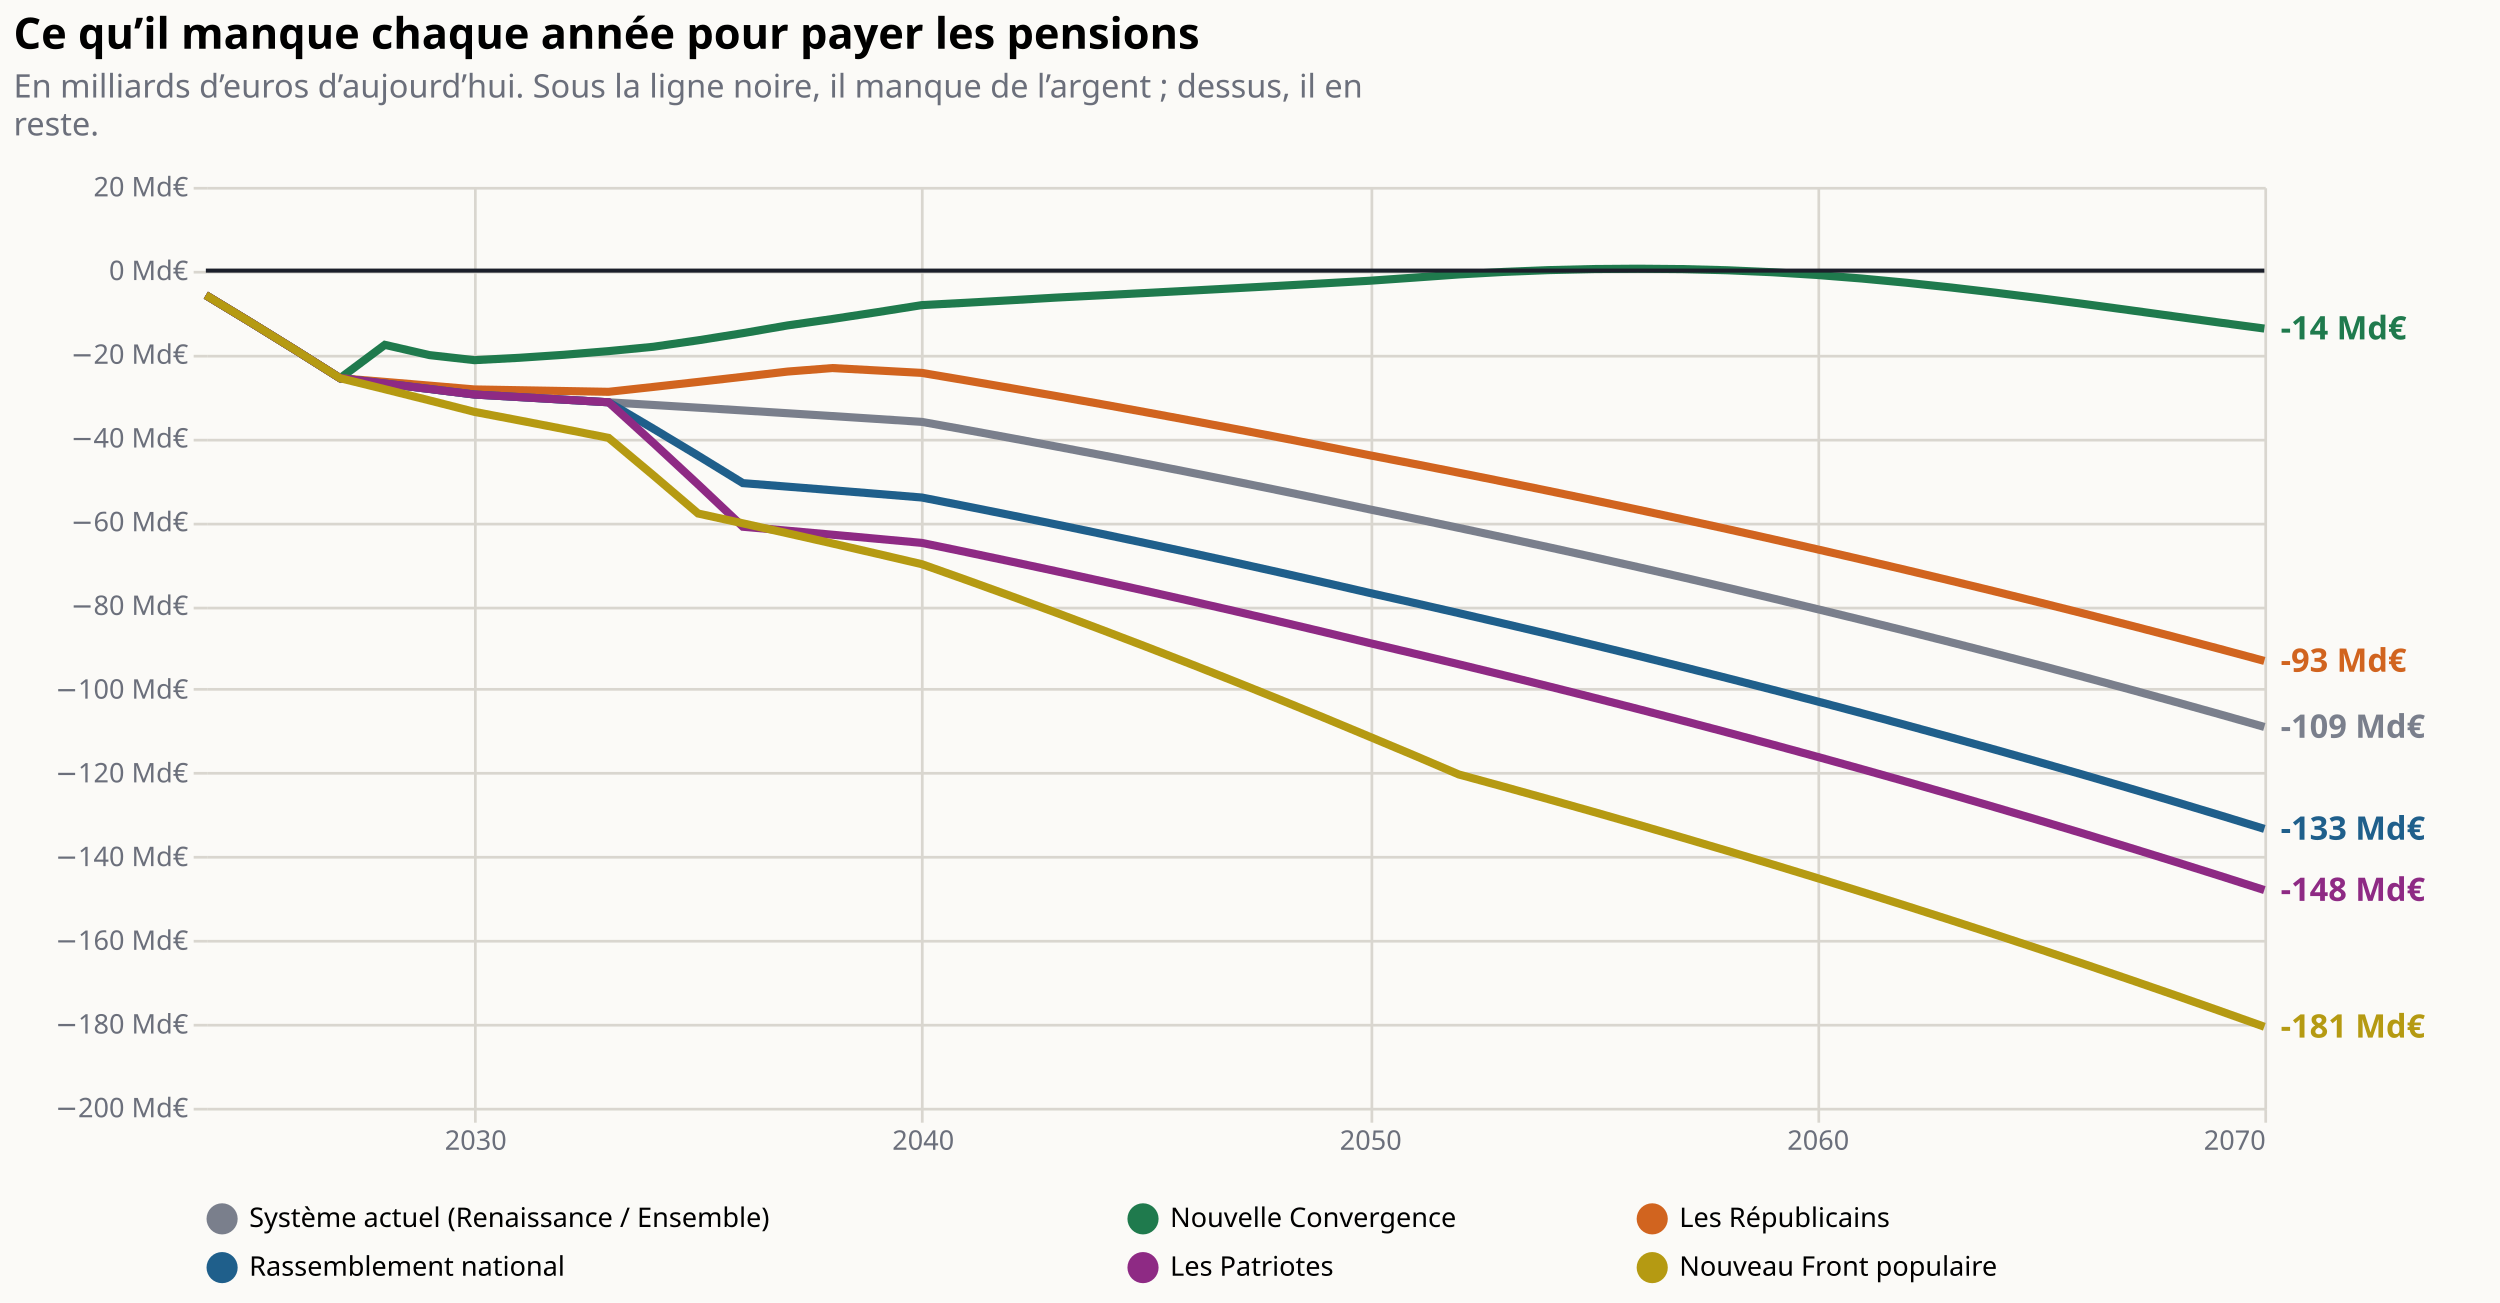
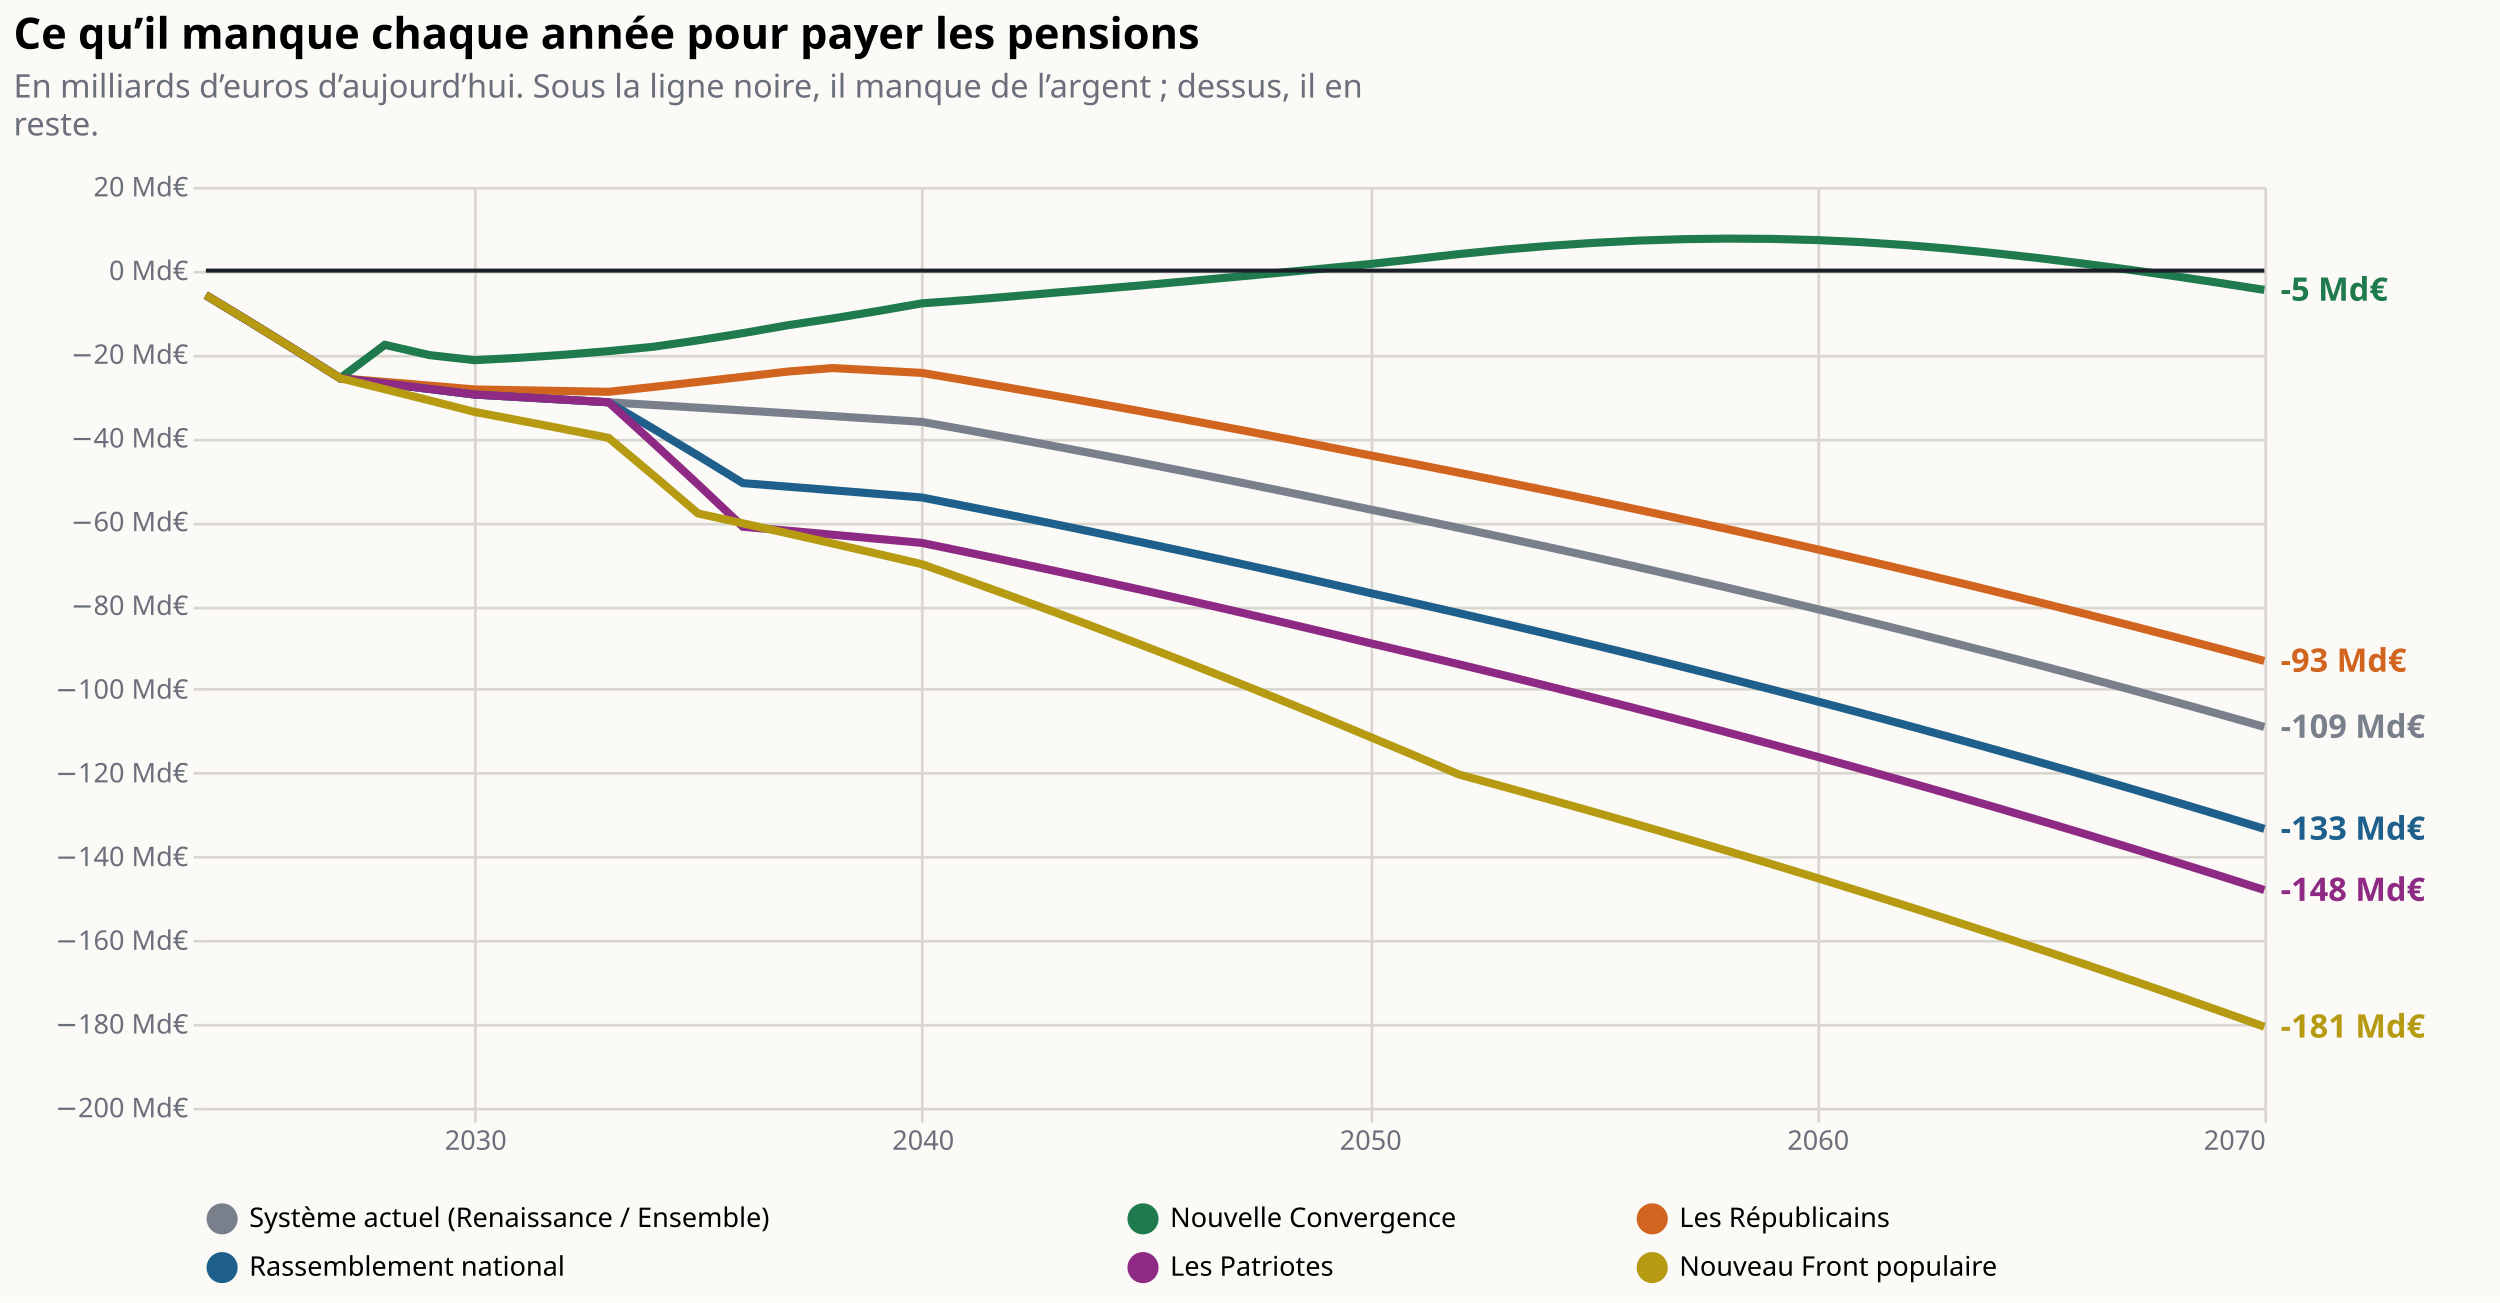
<svg xmlns="http://www.w3.org/2000/svg" version="1.1" class="marks" width="923" height="481" viewBox="0 0 923 481">
  <rect width="923" height="481" fill="#fbfaf7" />
  <g fill="none" stroke-miterlimit="4" transform="translate(76,69)">
    <g class="mark-group role-frame root" role="graphics-object" aria-roledescription="group mark container">
      <g transform="translate(0,0)">
        <path class="background" aria-hidden="true" d="M0,0h760v340h-760Z" />
        <g>
          <g class="mark-group role-axis" aria-hidden="true">
            <g transform="translate(0.5,340.5)">
              <path class="background" aria-hidden="true" d="M0,0h0v0h0Z" pointer-events="none" />
              <g>
                <g class="mark-rule role-axis-grid" pointer-events="none">
                  <line transform="translate(99,-340)" x2="0" y2="340" stroke="#d9d6cf" stroke-width="1" opacity="1" />
                  <line transform="translate(264,-340)" x2="0" y2="340" stroke="#d9d6cf" stroke-width="1" opacity="1" />
                  <line transform="translate(430,-340)" x2="0" y2="340" stroke="#d9d6cf" stroke-width="1" opacity="1" />
                  <line transform="translate(595,-340)" x2="0" y2="340" stroke="#d9d6cf" stroke-width="1" opacity="1" />
                  <line transform="translate(760,-340)" x2="0" y2="340" stroke="#d9d6cf" stroke-width="1" opacity="1" />
                </g>
              </g>
              <path class="foreground" aria-hidden="true" d="" pointer-events="none" display="none" />
            </g>
          </g>
          <g class="mark-group role-axis" aria-hidden="true">
            <g transform="translate(0.5,0.5)">
              <path class="background" aria-hidden="true" d="M0,0h0v0h0Z" pointer-events="none" />
              <g>
                <g class="mark-rule role-axis-grid" pointer-events="none">
                  <line transform="translate(0,340)" x2="760" y2="0" stroke="#d9d6cf" stroke-width="1" opacity="1" />
                  <line transform="translate(0,309)" x2="760" y2="0" stroke="#d9d6cf" stroke-width="1" opacity="1" />
                  <line transform="translate(0,278)" x2="760" y2="0" stroke="#d9d6cf" stroke-width="1" opacity="1" />
                  <line transform="translate(0,247)" x2="760" y2="0" stroke="#d9d6cf" stroke-width="1" opacity="1" />
                  <line transform="translate(0,216)" x2="760" y2="0" stroke="#d9d6cf" stroke-width="1" opacity="1" />
                  <line transform="translate(0,185)" x2="760" y2="0" stroke="#d9d6cf" stroke-width="1" opacity="1" />
                  <line transform="translate(0,155)" x2="760" y2="0" stroke="#d9d6cf" stroke-width="1" opacity="1" />
                  <line transform="translate(0,124)" x2="760" y2="0" stroke="#d9d6cf" stroke-width="1" opacity="1" />
                  <line transform="translate(0,93)" x2="760" y2="0" stroke="#d9d6cf" stroke-width="1" opacity="1" />
                  <line transform="translate(0,62)" x2="760" y2="0" stroke="#d9d6cf" stroke-width="1" opacity="1" />
                  <line transform="translate(0,31)" x2="760" y2="0" stroke="#d9d6cf" stroke-width="1" opacity="1" />
                  <line transform="translate(0,0)" x2="760" y2="0" stroke="#d9d6cf" stroke-width="1" opacity="1" />
                </g>
              </g>
              <path class="foreground" aria-hidden="true" d="" pointer-events="none" display="none" />
            </g>
          </g>
          <g class="mark-group role-axis" role="graphics-symbol" aria-roledescription="axis" aria-label="X-axis for a linear scale with values from 2024 to 2070">
            <g transform="translate(0.5,340.5)">
              <path class="background" aria-hidden="true" d="M0,0h0v0h0Z" pointer-events="none" />
              <g>
                <g class="mark-rule role-axis-tick" pointer-events="none">
                  <line transform="translate(99,0)" x2="0" y2="5" stroke="#d9d6cf" stroke-width="1" opacity="1" />
                  <line transform="translate(264,0)" x2="0" y2="5" stroke="#d9d6cf" stroke-width="1" opacity="1" />
                  <line transform="translate(430,0)" x2="0" y2="5" stroke="#d9d6cf" stroke-width="1" opacity="1" />
                  <line transform="translate(595,0)" x2="0" y2="5" stroke="#d9d6cf" stroke-width="1" opacity="1" />
                  <line transform="translate(760,0)" x2="0" y2="5" stroke="#d9d6cf" stroke-width="1" opacity="1" />
                </g>
                <g class="mark-text role-axis-label" pointer-events="none">
                  <text text-anchor="middle" transform="translate(99.13043,15)" font-family="system-ui, sans-serif" font-size="10px" fill="#6b6f7b" opacity="1">2030</text>
                  <text text-anchor="middle" transform="translate(264.3478,15)" font-family="system-ui, sans-serif" font-size="10px" fill="#6b6f7b" opacity="1">2040</text>
                  <text text-anchor="middle" transform="translate(429.5652,15)" font-family="system-ui, sans-serif" font-size="10px" fill="#6b6f7b" opacity="1">2050</text>
                  <text text-anchor="middle" transform="translate(594.7826,15)" font-family="system-ui, sans-serif" font-size="10px" fill="#6b6f7b" opacity="1">2060</text>
                  <text text-anchor="end" transform="translate(760,15)" font-family="system-ui, sans-serif" font-size="10px" fill="#6b6f7b" opacity="1">2070</text>
                </g>
              </g>
              <path class="foreground" aria-hidden="true" d="" pointer-events="none" display="none" />
            </g>
          </g>
          <g class="mark-group role-axis" role="graphics-symbol" aria-roledescription="axis" aria-label="Y-axis for a linear scale with values from −200 to 20">
            <g transform="translate(0.5,0.5)">
              <path class="background" aria-hidden="true" d="M0,0h0v0h0Z" pointer-events="none" />
              <g>
                <g class="mark-rule role-axis-tick" pointer-events="none">
                  <line transform="translate(0,340)" x2="-5" y2="0" stroke="#d9d6cf" stroke-width="1" opacity="1" />
                  <line transform="translate(0,309)" x2="-5" y2="0" stroke="#d9d6cf" stroke-width="1" opacity="1" />
                  <line transform="translate(0,278)" x2="-5" y2="0" stroke="#d9d6cf" stroke-width="1" opacity="1" />
                  <line transform="translate(0,247)" x2="-5" y2="0" stroke="#d9d6cf" stroke-width="1" opacity="1" />
                  <line transform="translate(0,216)" x2="-5" y2="0" stroke="#d9d6cf" stroke-width="1" opacity="1" />
                  <line transform="translate(0,185)" x2="-5" y2="0" stroke="#d9d6cf" stroke-width="1" opacity="1" />
                  <line transform="translate(0,155)" x2="-5" y2="0" stroke="#d9d6cf" stroke-width="1" opacity="1" />
                  <line transform="translate(0,124)" x2="-5" y2="0" stroke="#d9d6cf" stroke-width="1" opacity="1" />
                  <line transform="translate(0,93)" x2="-5" y2="0" stroke="#d9d6cf" stroke-width="1" opacity="1" />
                  <line transform="translate(0,62)" x2="-5" y2="0" stroke="#d9d6cf" stroke-width="1" opacity="1" />
                  <line transform="translate(0,31)" x2="-5" y2="0" stroke="#d9d6cf" stroke-width="1" opacity="1" />
                  <line transform="translate(0,0)" x2="-5" y2="0" stroke="#d9d6cf" stroke-width="1" opacity="1" />
                </g>
                <g class="mark-text role-axis-label" pointer-events="none">
                  <text text-anchor="end" transform="translate(-7,343)" font-family="system-ui, sans-serif" font-size="10px" fill="#6b6f7b" opacity="1">−200 Md€</text>
                  <text text-anchor="end" transform="translate(-7,312.0909)" font-family="system-ui, sans-serif" font-size="10px" fill="#6b6f7b" opacity="1">−180 Md€</text>
                  <text text-anchor="end" transform="translate(-7,281.1818)" font-family="system-ui, sans-serif" font-size="10px" fill="#6b6f7b" opacity="1">−160 Md€</text>
                  <text text-anchor="end" transform="translate(-7,250.2727)" font-family="system-ui, sans-serif" font-size="10px" fill="#6b6f7b" opacity="1">−140 Md€</text>
                  <text text-anchor="end" transform="translate(-7,219.3636)" font-family="system-ui, sans-serif" font-size="10px" fill="#6b6f7b" opacity="1">−120 Md€</text>
                  <text text-anchor="end" transform="translate(-7,188.4545)" font-family="system-ui, sans-serif" font-size="10px" fill="#6b6f7b" opacity="1">−100 Md€</text>
                  <text text-anchor="end" transform="translate(-7,157.5455)" font-family="system-ui, sans-serif" font-size="10px" fill="#6b6f7b" opacity="1">−80 Md€</text>
                  <text text-anchor="end" transform="translate(-7,126.6364)" font-family="system-ui, sans-serif" font-size="10px" fill="#6b6f7b" opacity="1">−60 Md€</text>
                  <text text-anchor="end" transform="translate(-7,95.72727)" font-family="system-ui, sans-serif" font-size="10px" fill="#6b6f7b" opacity="1">−40 Md€</text>
                  <text text-anchor="end" transform="translate(-7,64.81818)" font-family="system-ui, sans-serif" font-size="10px" fill="#6b6f7b" opacity="1">−20 Md€</text>
                  <text text-anchor="end" transform="translate(-7,33.90909)" font-family="system-ui, sans-serif" font-size="10px" fill="#6b6f7b" opacity="1">0 Md€</text>
                  <text text-anchor="end" transform="translate(-7,3)" font-family="system-ui, sans-serif" font-size="10px" fill="#6b6f7b" opacity="1">20 Md€</text>
                </g>
              </g>
              <path class="foreground" aria-hidden="true" d="" pointer-events="none" display="none" />
            </g>
          </g>
          <g class="mark-group role-scope layer_0_pathgroup" role="graphics-object" aria-roledescription="group mark container">
            <g transform="translate(0,0)">
              <path class="background" aria-hidden="true" d="M0,0h760v340h-760Z" />
              <g>
                <g class="mark-line role-mark layer_0_marks" role="graphics-object" aria-roledescription="line mark container">
                  <path aria-label="annee: 2024; valeur: −5.8704; programme: Système actuel (Renaissance / Ensemble)" role="graphics-symbol" aria-roledescription="line mark" d="M0,39.982L16.522,49.999L33.043,60.216L49.565,70.635L66.087,72.606L82.609,74.612L99.13,76.654L115.652,77.598L132.174,78.556L148.696,79.529L165.217,80.516L181.739,81.518L198.261,82.535L214.783,83.568L231.304,84.616L247.826,85.68L264.348,86.759L280.87,89.735L297.391,92.765L313.913,95.85L330.435,98.99L346.957,102.187L363.478,105.44L380,108.752L396.522,112.122L413.043,115.552L429.565,119.043L446.087,122.446L462.609,125.909L479.13,129.431L495.652,133.015L512.174,136.661L528.696,140.369L545.217,144.141L561.739,147.977L578.261,151.879L594.783,155.847L611.304,159.882L627.826,163.986L644.348,168.159L660.87,172.401L677.391,176.715L693.913,181.102L710.435,185.561L726.957,190.094L743.478,194.703L760,199.388" stroke="#7a7f8c" stroke-width="3" />
                </g>
              </g>
              <path class="foreground" aria-hidden="true" d="" display="none" />
            </g>
            <g transform="translate(0,0)">
              <path class="background" aria-hidden="true" d="M0,0h760v340h-760Z" />
              <g>
                <g class="mark-line role-mark layer_0_marks" role="graphics-object" aria-roledescription="line mark container">
-                   <path aria-label="annee: 2024; valeur: −5.8704; programme: Nouvelle Convergence" role="graphics-symbol" aria-roledescription="line mark" d="M0,39.982L16.522,49.999L33.043,60.216L49.565,70.635L66.087,58.315L82.609,62.11L99.13,63.972L115.652,63.102L132.174,61.991L148.696,60.634L165.217,59.028L181.739,56.645L198.261,54.005L214.783,51.144L231.304,48.774L247.826,46.263L264.348,43.646L280.87,42.773L297.391,41.844L313.913,40.874L330.435,40.034L346.957,39.178L363.478,38.306L380,37.418L396.522,36.514L413.043,35.594L429.565,34.658L446.087,33.504L462.609,32.324L479.13,31.398L495.652,30.732L512.174,30.331L528.696,30.202L545.217,30.349L561.739,30.78L578.261,31.5L594.783,32.515L611.304,33.824L627.826,35.381L644.348,37.146L660.87,39.078L677.391,41.133L693.913,43.297L710.435,45.542L726.957,47.823L743.478,50.094L760,52.308" stroke="#1f7a4d" stroke-width="3" />
+                   <path aria-label="annee: 2024; valeur: −5.8704; programme: Nouvelle Convergence" role="graphics-symbol" aria-roledescription="line mark" d="M0,39.982L16.522,49.999L33.043,60.216L49.565,70.635L66.087,58.315L82.609,62.11L99.13,63.972L115.652,63.102L132.174,61.991L148.696,60.634L165.217,59.028L181.739,56.645L198.261,53.999L214.783,51.086L231.304,48.589L247.826,45.879L264.348,42.994L280.87,41.782L297.391,40.448L313.913,39.012L330.435,37.646L346.957,36.212L363.478,34.729L380,33.217L396.522,31.677L413.043,30.109L429.565,28.512L446.087,26.68L462.609,24.808L479.13,23.177L495.652,21.791L512.174,20.671L528.696,19.837L545.217,19.306L561.739,19.09L578.261,19.199L594.783,19.636L611.304,20.402L627.826,21.491L644.348,22.883L660.87,24.527L677.391,26.375L693.913,28.411L710.435,30.617L726.957,32.97L743.478,35.45L760,38.035" stroke="#1f7a4d" stroke-width="3" />
                </g>
              </g>
              <path class="foreground" aria-hidden="true" d="" display="none" />
            </g>
            <g transform="translate(0,0)">
              <path class="background" aria-hidden="true" d="M0,0h760v340h-760Z" />
              <g>
                <g class="mark-line role-mark layer_0_marks" role="graphics-object" aria-roledescription="line mark container">
                  <path aria-label="annee: 2024; valeur: −5.8704; programme: Les Républicains" role="graphics-symbol" aria-roledescription="line mark" d="M0,39.982L16.522,49.999L33.043,60.216L49.565,70.635L66.087,71.992L82.609,73.373L99.13,74.776L115.652,75.069L132.174,75.363L148.696,75.659L165.217,73.852L181.739,72.004L198.261,70.114L214.783,68.183L231.304,66.888L247.826,67.774L264.348,68.675L280.87,71.47L297.391,74.317L313.913,77.217L330.435,80.171L346.957,83.179L363.478,86.243L380,89.362L396.522,92.539L413.043,95.773L429.565,99.066L446.087,102.269L462.609,105.53L479.13,108.849L495.652,112.227L512.174,115.665L528.696,119.163L545.217,122.723L561.739,126.345L578.261,130.03L594.783,133.78L611.304,137.595L627.826,141.475L644.348,145.423L660.87,149.438L677.391,153.523L693.913,157.677L710.435,161.902L726.957,166.199L743.478,170.569L760,175.012" stroke="#d1641f" stroke-width="3" />
                </g>
              </g>
              <path class="foreground" aria-hidden="true" d="" display="none" />
            </g>
            <g transform="translate(0,0)">
              <path class="background" aria-hidden="true" d="M0,0h760v340h-760Z" />
              <g>
                <g class="mark-line role-mark layer_0_marks" role="graphics-object" aria-roledescription="line mark container">
                  <path aria-label="annee: 2024; valeur: −5.8704; programme: Rassemblement national" role="graphics-symbol" aria-roledescription="line mark" d="M0,39.982L16.522,49.999L33.043,60.216L49.565,70.635L66.087,72.606L82.609,74.612L99.13,76.654L115.652,77.598L132.174,78.556L148.696,79.529L165.217,89.285L181.739,99.231L198.261,109.371L214.783,110.672L231.304,111.991L247.826,113.328L264.348,114.684L280.87,117.94L297.391,121.252L313.913,124.621L330.435,128.049L346.957,131.536L363.478,135.083L380,138.691L396.522,142.361L413.043,146.093L429.565,149.889L446.087,153.601L462.609,157.375L479.13,161.213L495.652,165.114L512.174,169.081L528.696,173.113L545.217,177.213L561.739,181.38L578.261,185.616L594.783,189.921L611.304,194.297L627.826,198.745L644.348,203.265L660.87,207.859L677.391,212.528L693.913,217.272L710.435,222.093L726.957,226.991L743.478,231.969L760,237.027" stroke="#1f5f8b" stroke-width="3" />
                </g>
              </g>
              <path class="foreground" aria-hidden="true" d="" display="none" />
            </g>
            <g transform="translate(0,0)">
              <path class="background" aria-hidden="true" d="M0,0h760v340h-760Z" />
              <g>
                <g class="mark-line role-mark layer_0_marks" role="graphics-object" aria-roledescription="line mark container">
                  <path aria-label="annee: 2024; valeur: −5.8704; programme: Les Patriotes" role="graphics-symbol" aria-roledescription="line mark" d="M0,39.982L16.522,49.999L33.043,60.216L49.565,70.635L66.087,72.606L82.609,74.612L99.13,76.654L115.652,77.598L132.174,78.556L148.696,79.529L165.217,94.546L181.739,109.859L198.261,125.472L214.783,126.934L231.304,128.416L247.826,129.918L264.348,131.44L280.87,134.862L297.391,138.344L313.913,141.884L330.435,145.485L346.957,149.146L363.478,152.869L380,156.655L396.522,160.504L413.043,164.418L429.565,168.397L446.087,172.294L462.609,176.255L479.13,180.282L495.652,184.374L512.174,188.533L528.696,192.76L545.217,197.056L561.739,201.421L578.261,205.857L594.783,210.365L611.304,214.946L627.826,219.6L644.348,224.329L660.87,229.133L677.391,234.015L693.913,238.974L710.435,244.012L726.957,249.13L743.478,254.329L760,259.61" stroke="#8e2a84" stroke-width="3" />
                </g>
              </g>
              <path class="foreground" aria-hidden="true" d="" display="none" />
            </g>
            <g transform="translate(0,0)">
              <path class="background" aria-hidden="true" d="M0,0h760v340h-760Z" />
              <g>
                <g class="mark-line role-mark layer_0_marks" role="graphics-object" aria-roledescription="line mark container">
                  <path aria-label="annee: 2024; valeur: −5.8704; programme: Nouveau Front populaire" role="graphics-symbol" aria-roledescription="line mark" d="M0,39.982L16.522,49.999L33.043,60.216L49.565,70.635L66.087,74.703L82.609,78.843L99.13,83.057L115.652,86.208L132.174,89.41L148.696,92.664L165.217,106.495L181.739,120.589L198.261,124.216L214.783,127.901L231.304,131.643L247.826,135.444L264.348,139.303L280.87,145.163L297.391,151.132L313.913,157.209L330.435,163.399L346.957,169.701L363.478,176.118L380,182.651L396.522,189.302L413.043,196.072L429.565,202.964L446.087,209.888L462.609,216.94L479.13,221.458L495.652,226.048L512.174,230.71L528.696,235.446L545.217,240.257L561.739,245.144L578.261,250.107L594.783,255.148L611.304,260.268L627.826,265.468L644.348,270.75L660.87,276.113L677.391,281.56L693.913,287.091L710.435,292.707L726.957,298.41L743.478,304.202L760,310.082" stroke="#b59a12" stroke-width="3" />
                </g>
              </g>
              <path class="foreground" aria-hidden="true" d="" display="none" />
            </g>
          </g>
          <g class="mark-rule role-mark layer_1_marks" role="graphics-object" aria-roledescription="rule mark container">
            <line aria-label="y: 0" role="graphics-symbol" aria-roledescription="rule mark" transform="translate(0,30.90909)" x2="760" y2="0" stroke="#1b1f2a" stroke-width="1.5" />
          </g>
          <g class="mark-text role-mark layer_2_marks" role="graphics-object" aria-roledescription="text mark container">
            <text aria-label="annee: 2070; valeur: −109.015626513; programme: Système actuel (Renaissance / Ensemble); etiquette: -109 Md€" role="graphics-symbol" aria-roledescription="text mark" text-anchor="start" transform="translate(766,203.3878)" font-family="system-ui, sans-serif" font-size="12px" font-weight="bold" fill="#7a7f8c">-109 Md€</text>
-             <text aria-label="annee: 2070; valeur: −13.8462805985; programme: Nouvelle Convergence; etiquette: -14 Md€" role="graphics-symbol" aria-roledescription="text mark" text-anchor="start" transform="translate(766,56.30789)" font-family="system-ui, sans-serif" font-size="12px" font-weight="bold" fill="#1f7a4d">-14 Md€</text>
+             <text aria-label="annee: 2070; valeur: −4.61084661314; programme: Nouvelle Convergence; etiquette: -5 Md€" role="graphics-symbol" aria-roledescription="text mark" text-anchor="start" transform="translate(766,42.03494)" font-family="system-ui, sans-serif" font-size="12px" font-weight="bold" fill="#1f7a4d">-5 Md€</text>
            <text aria-label="annee: 2070; valeur: −93.2431528895; programme: Les Républicains; etiquette: -93 Md€" role="graphics-symbol" aria-roledescription="text mark" text-anchor="start" transform="translate(766,179.0121)" font-family="system-ui, sans-serif" font-size="12px" font-weight="bold" fill="#d1641f">-93 Md€</text>
            <text aria-label="annee: 2070; valeur: −133.370181372; programme: Rassemblement national; etiquette: -133 Md€" role="graphics-symbol" aria-roledescription="text mark" text-anchor="start" transform="translate(766,241.0266)" font-family="system-ui, sans-serif" font-size="12px" font-weight="bold" fill="#1f5f8b">-133 Md€</text>
            <text aria-label="annee: 2070; valeur: −147.982914287; programme: Les Patriotes; etiquette: -148 Md€" role="graphics-symbol" aria-roledescription="text mark" text-anchor="start" transform="translate(766,263.61)" font-family="system-ui, sans-serif" font-size="12px" font-weight="bold" fill="#8e2a84">-148 Md€</text>
            <text aria-label="annee: 2070; valeur: −180.641212613; programme: Nouveau Front populaire; etiquette: -181 Md€" role="graphics-symbol" aria-roledescription="text mark" text-anchor="start" transform="translate(766,314.0819)" font-family="system-ui, sans-serif" font-size="12px" font-weight="bold" fill="#b59a12">-181 Md€</text>
          </g>
          <g class="mark-group role-legend" role="graphics-symbol" aria-roledescription="legend" aria-label="Symbol legend for fill color and stroke color with 6 values: Système actuel (Renaissance / Ensemble), Nouvelle Convergence, Les Républicains, Rassemblement national, Les Patriotes, Nouveau Front populaire">
            <g transform="translate(0,375)">
              <path class="background" aria-hidden="true" d="M0,0h728v32h-728Z" pointer-events="none" />
              <g>
                <g class="mark-group role-legend-entry">
                  <g transform="translate(0,0)">
                    <path class="background" aria-hidden="true" d="M0,0h0v0h0Z" pointer-events="none" />
                    <g>
                      <g class="mark-group role-scope" role="graphics-object" aria-roledescription="group mark container">
                        <g transform="translate(0,0)">
                          <path class="background" aria-hidden="true" d="M0,0h328v14h-328Z" pointer-events="none" opacity="1" />
                          <g>
                            <g class="mark-symbol role-legend-symbol" pointer-events="none">
                              <path transform="translate(6,6)" d="M5,0A5,5,0,1,1,-5,0A5,5,0,1,1,5,0" fill="#7a7f8c" stroke="#7a7f8c" stroke-width="1.5" opacity="1" />
                            </g>
                            <g class="mark-text role-legend-label" pointer-events="none">
                              <text text-anchor="start" transform="translate(16,9)" font-family="system-ui, sans-serif" font-size="10px" fill="#000" opacity="1">Système actuel (Renaissance / Ensemble)</text>
                            </g>
                          </g>
                          <path class="foreground" aria-hidden="true" d="" pointer-events="none" display="none" />
                        </g>
                        <g transform="translate(340,0)">
                          <path class="background" aria-hidden="true" d="M0,0h176v14h-176Z" pointer-events="none" opacity="1" />
                          <g>
                            <g class="mark-symbol role-legend-symbol" pointer-events="none">
                              <path transform="translate(6,6)" d="M5,0A5,5,0,1,1,-5,0A5,5,0,1,1,5,0" fill="#1f7a4d" stroke="#1f7a4d" stroke-width="1.5" opacity="1" />
                            </g>
                            <g class="mark-text role-legend-label" pointer-events="none">
                              <text text-anchor="start" transform="translate(16,9)" font-family="system-ui, sans-serif" font-size="10px" fill="#000" opacity="1">Nouvelle Convergence</text>
                            </g>
                          </g>
                          <path class="foreground" aria-hidden="true" d="" pointer-events="none" display="none" />
                        </g>
                        <g transform="translate(528,0)">
                          <path class="background" aria-hidden="true" d="M0,0h200v14h-200Z" pointer-events="none" opacity="1" />
                          <g>
                            <g class="mark-symbol role-legend-symbol" pointer-events="none">
                              <path transform="translate(6,6)" d="M5,0A5,5,0,1,1,-5,0A5,5,0,1,1,5,0" fill="#d1641f" stroke="#d1641f" stroke-width="1.5" opacity="1" />
                            </g>
                            <g class="mark-text role-legend-label" pointer-events="none">
                              <text text-anchor="start" transform="translate(16,9)" font-family="system-ui, sans-serif" font-size="10px" fill="#000" opacity="1">Les Républicains</text>
                            </g>
                          </g>
                          <path class="foreground" aria-hidden="true" d="" pointer-events="none" display="none" />
                        </g>
                        <g transform="translate(0,18)">
                          <path class="background" aria-hidden="true" d="M0,0h328v14h-328Z" pointer-events="none" opacity="1" />
                          <g>
                            <g class="mark-symbol role-legend-symbol" pointer-events="none">
                              <path transform="translate(6,6)" d="M5,0A5,5,0,1,1,-5,0A5,5,0,1,1,5,0" fill="#1f5f8b" stroke="#1f5f8b" stroke-width="1.5" opacity="1" />
                            </g>
                            <g class="mark-text role-legend-label" pointer-events="none">
                              <text text-anchor="start" transform="translate(16,9)" font-family="system-ui, sans-serif" font-size="10px" fill="#000" opacity="1">Rassemblement national</text>
                            </g>
                          </g>
                          <path class="foreground" aria-hidden="true" d="" pointer-events="none" display="none" />
                        </g>
                        <g transform="translate(340,18)">
                          <path class="background" aria-hidden="true" d="M0,0h176v14h-176Z" pointer-events="none" opacity="1" />
                          <g>
                            <g class="mark-symbol role-legend-symbol" pointer-events="none">
                              <path transform="translate(6,6)" d="M5,0A5,5,0,1,1,-5,0A5,5,0,1,1,5,0" fill="#8e2a84" stroke="#8e2a84" stroke-width="1.5" opacity="1" />
                            </g>
                            <g class="mark-text role-legend-label" pointer-events="none">
                              <text text-anchor="start" transform="translate(16,9)" font-family="system-ui, sans-serif" font-size="10px" fill="#000" opacity="1">Les Patriotes</text>
                            </g>
                          </g>
                          <path class="foreground" aria-hidden="true" d="" pointer-events="none" display="none" />
                        </g>
                        <g transform="translate(528,18)">
                          <path class="background" aria-hidden="true" d="M0,0h200v14h-200Z" pointer-events="none" opacity="1" />
                          <g>
                            <g class="mark-symbol role-legend-symbol" pointer-events="none">
                              <path transform="translate(6,6)" d="M5,0A5,5,0,1,1,-5,0A5,5,0,1,1,5,0" fill="#b59a12" stroke="#b59a12" stroke-width="1.5" opacity="1" />
                            </g>
                            <g class="mark-text role-legend-label" pointer-events="none">
                              <text text-anchor="start" transform="translate(16,9)" font-family="system-ui, sans-serif" font-size="10px" fill="#000" opacity="1">Nouveau Front populaire</text>
                            </g>
                          </g>
                          <path class="foreground" aria-hidden="true" d="" pointer-events="none" display="none" />
                        </g>
                      </g>
                    </g>
                    <path class="foreground" aria-hidden="true" d="" pointer-events="none" display="none" />
                  </g>
                </g>
              </g>
              <path class="foreground" aria-hidden="true" d="" pointer-events="none" display="none" />
            </g>
          </g>
          <g class="mark-group role-title">
            <g transform="translate(-71,-64)">
              <path class="background" aria-hidden="true" d="M0,0h0v0h0Z" pointer-events="none" />
              <g>
                <g class="mark-text role-title-text" role="graphics-symbol" aria-roledescription="title" aria-label="Title text 'Ce qu’il manque chaque année pour payer les pensions'" pointer-events="none">
                  <text text-anchor="start" transform="translate(0,13)" font-family="system-ui, sans-serif" font-size="16px" font-weight="bold" fill="#000" opacity="1">Ce qu’il manque chaque année pour payer les pensions</text>
                </g>
                <g class="mark-text role-title-subtitle" role="graphics-symbol" aria-roledescription="subtitle" aria-label="Subtitle text 'En milliards d’euros d’aujourd’hui. Sous la ligne noire, il manque de l’argent ; dessus, il en reste.'" pointer-events="none">
                  <text text-anchor="start" transform="translate(0,31)" font-family="system-ui, sans-serif" font-size="12px" fill="#6b6f7b" opacity="1">
                    <tspan>En milliards d’euros d’aujourd’hui. Sous la ligne noire, il manque de l’argent ; dessus, il en</tspan>
                    <tspan x="0" dy="14">reste.</tspan>
                  </text>
                </g>
              </g>
              <path class="foreground" aria-hidden="true" d="" pointer-events="none" display="none" />
            </g>
          </g>
        </g>
        <path class="foreground" aria-hidden="true" d="" display="none" />
      </g>
    </g>
  </g>
</svg>
